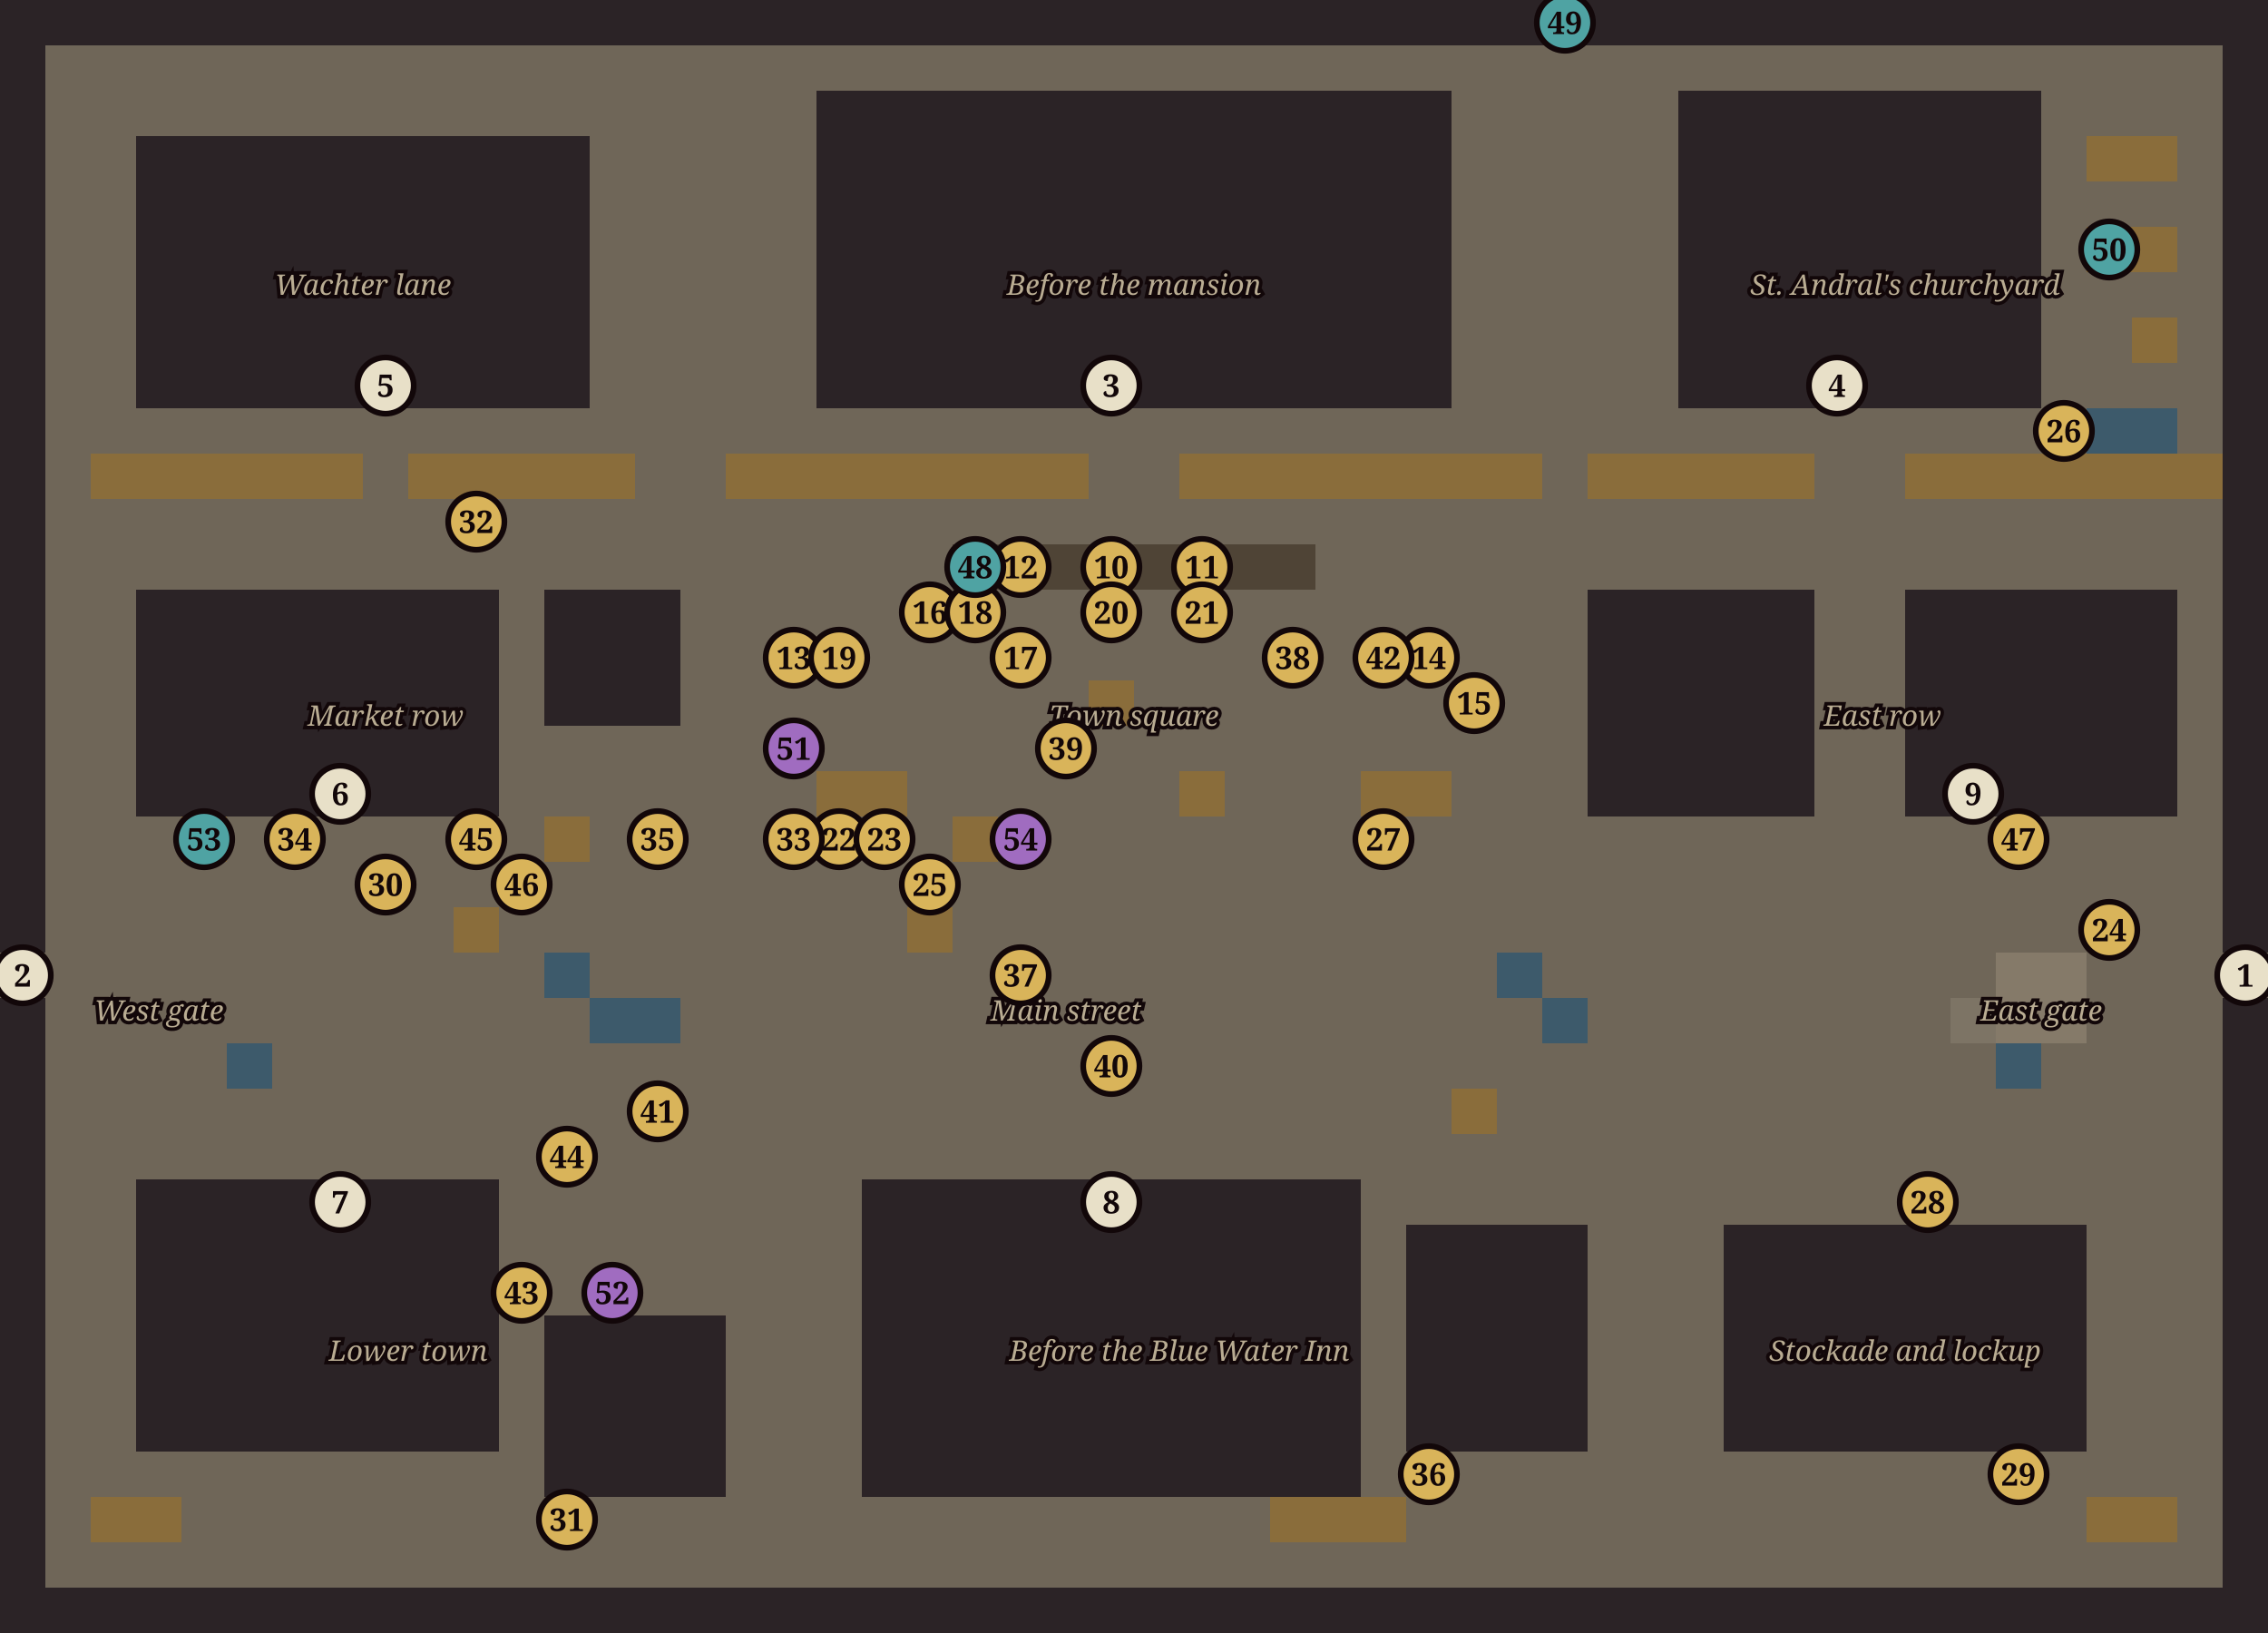
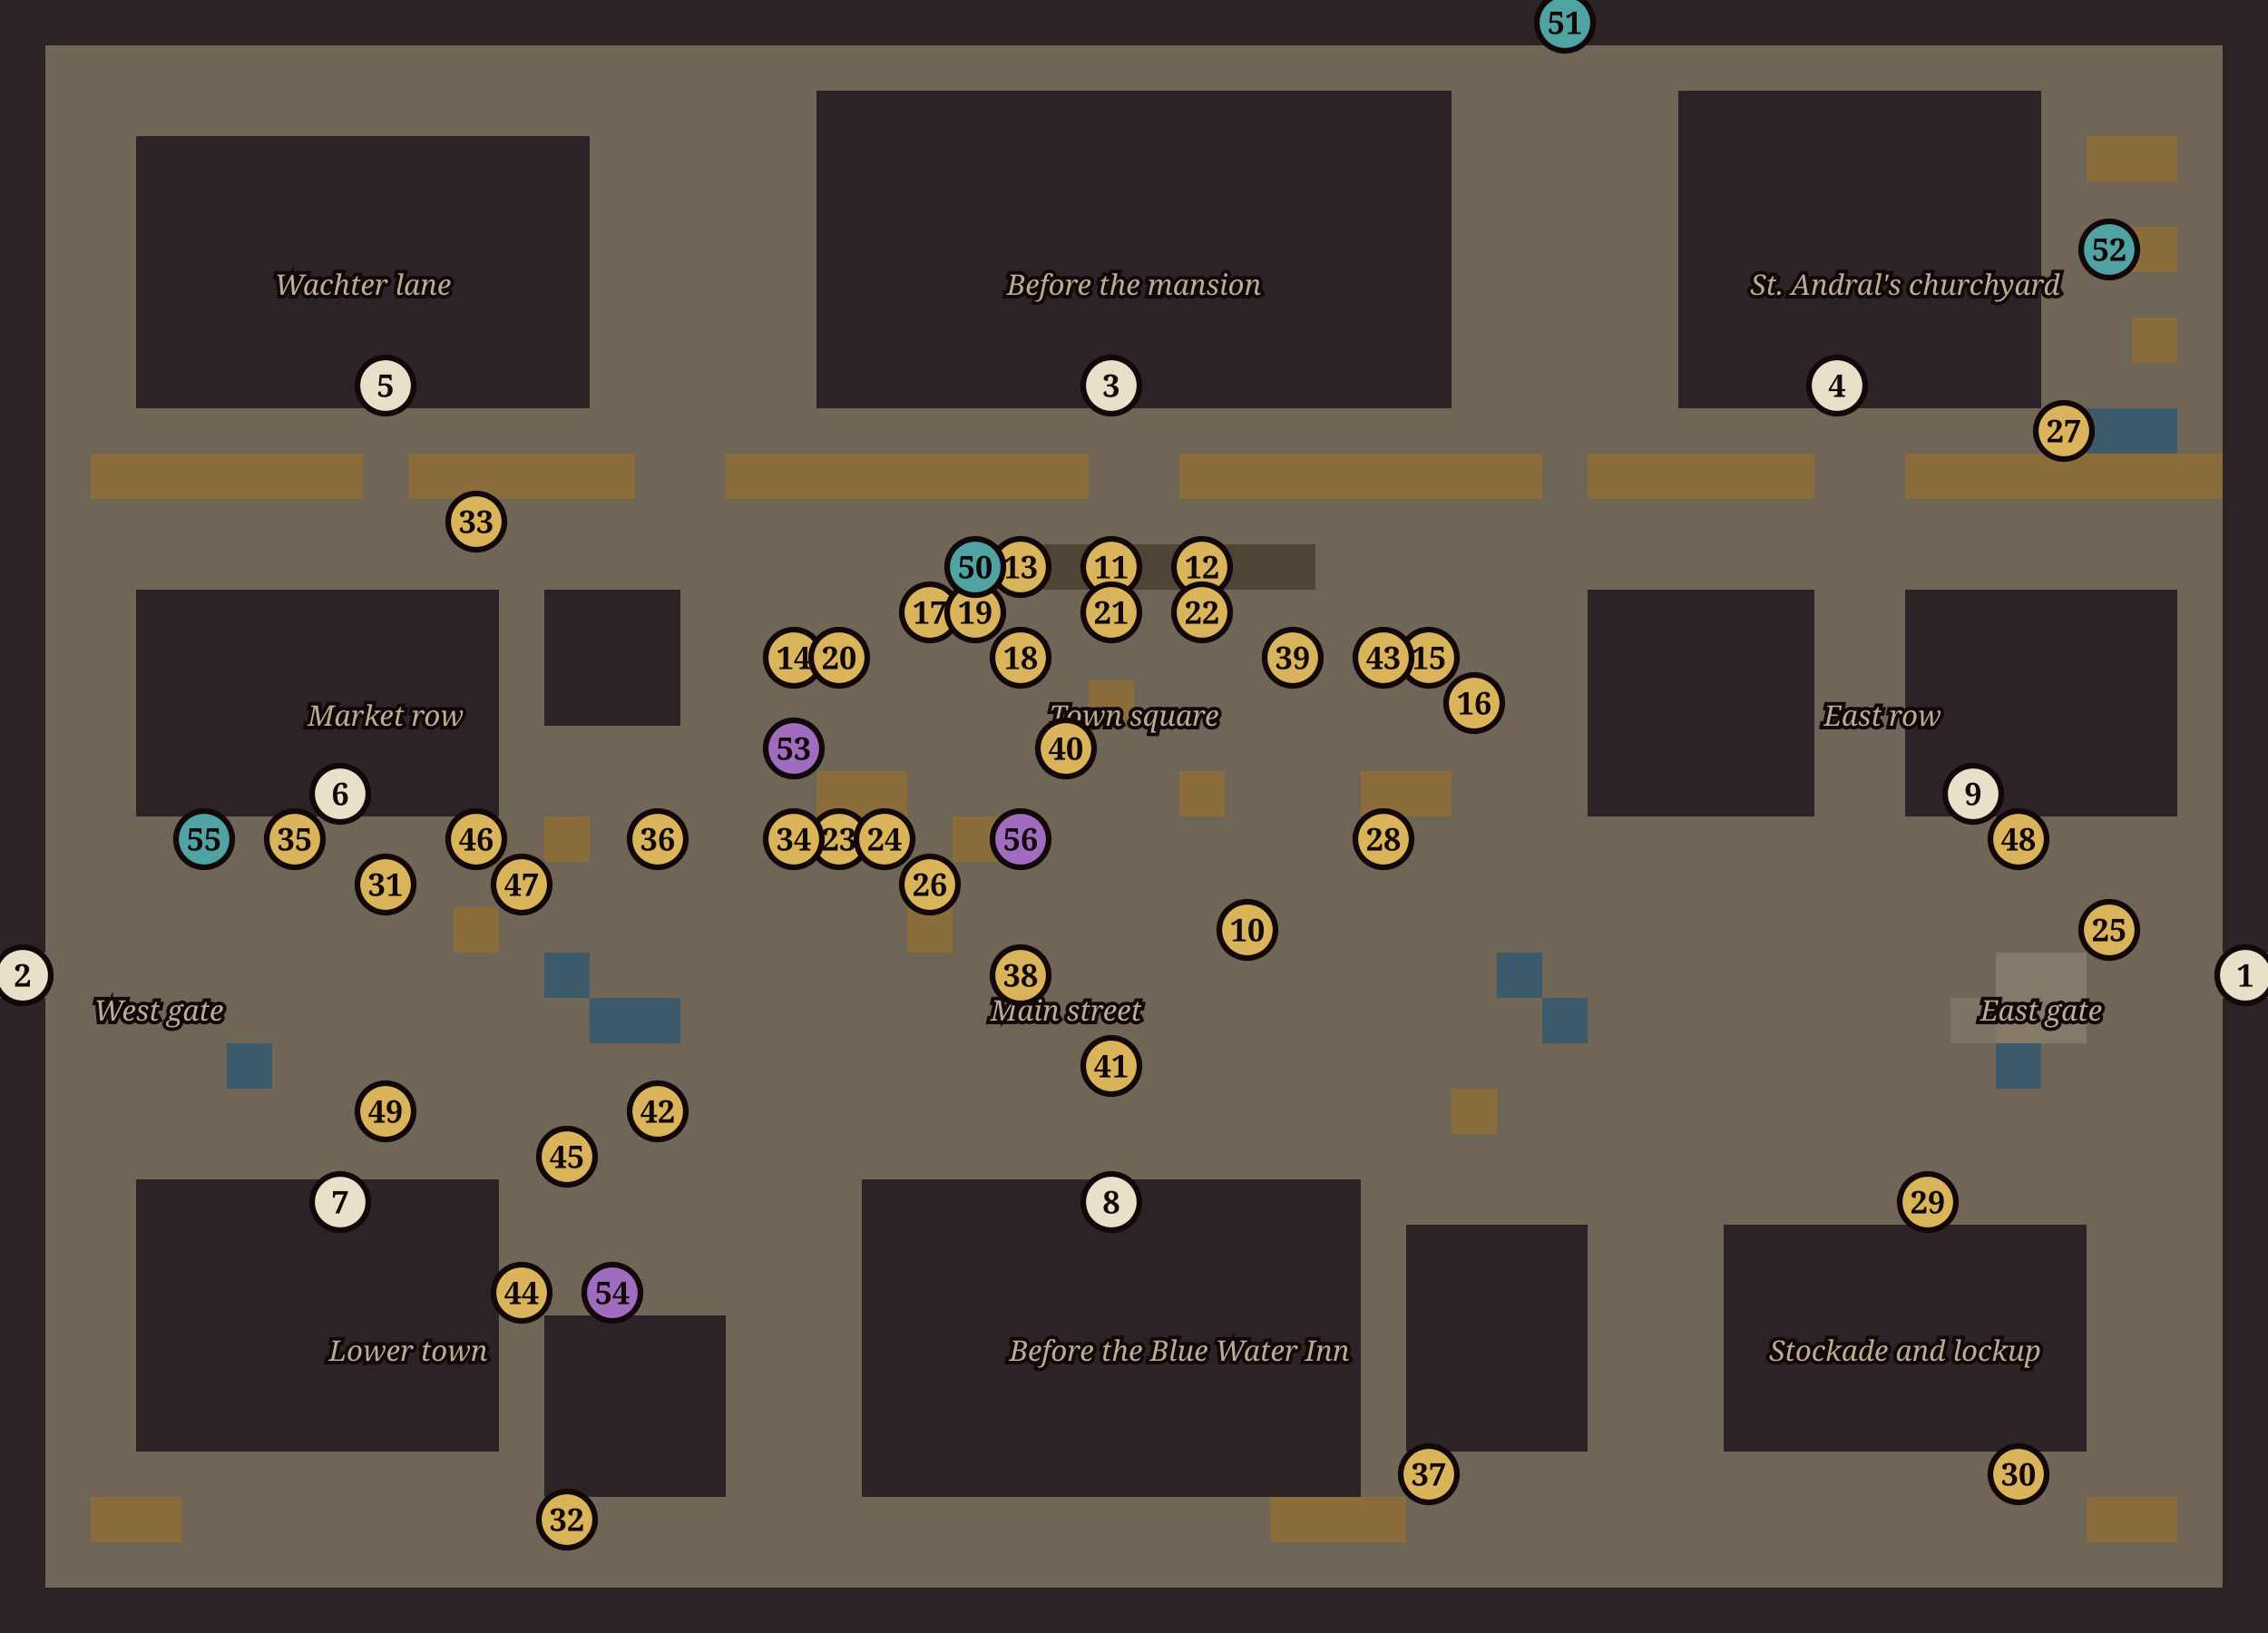
<svg xmlns="http://www.w3.org/2000/svg" viewBox="0 0 800 576" width="800" height="576" font-family="Georgia, serif">
  <rect width="800" height="576" fill="#1a1416" />
  <rect x="0" y="0" width="800" height="16" fill="#2b2326" />
  <rect x="0" y="16" width="16" height="16" fill="#2b2326" />
  <rect x="16" y="16" width="768" height="16" fill="#6f6658" />
  <rect x="784" y="16" width="16" height="16" fill="#2b2326" />
  <rect x="0" y="32" width="16" height="16" fill="#2b2326" />
  <rect x="16" y="32" width="272" height="16" fill="#6f6658" />
  <rect x="288" y="32" width="224" height="16" fill="#2b2326" />
  <rect x="512" y="32" width="80" height="16" fill="#6f6658" />
  <rect x="592" y="32" width="128" height="16" fill="#2b2326" />
  <rect x="720" y="32" width="64" height="16" fill="#6f6658" />
  <rect x="784" y="32" width="16" height="16" fill="#2b2326" />
  <rect x="0" y="48" width="16" height="16" fill="#2b2326" />
  <rect x="16" y="48" width="32" height="16" fill="#6f6658" />
  <rect x="48" y="48" width="160" height="16" fill="#2b2326" />
  <rect x="208" y="48" width="80" height="16" fill="#6f6658" />
  <rect x="288" y="48" width="224" height="16" fill="#2b2326" />
  <rect x="512" y="48" width="80" height="16" fill="#6f6658" />
  <rect x="592" y="48" width="128" height="16" fill="#2b2326" />
  <rect x="720" y="48" width="16" height="16" fill="#6f6658" />
  <rect x="736" y="48" width="32" height="16" fill="#8a6d3b" />
  <rect x="768" y="48" width="16" height="16" fill="#6f6658" />
  <rect x="784" y="48" width="16" height="16" fill="#2b2326" />
  <rect x="0" y="64" width="16" height="16" fill="#2b2326" />
  <rect x="16" y="64" width="32" height="16" fill="#6f6658" />
  <rect x="48" y="64" width="160" height="16" fill="#2b2326" />
  <rect x="208" y="64" width="80" height="16" fill="#6f6658" />
  <rect x="288" y="64" width="224" height="16" fill="#2b2326" />
  <rect x="512" y="64" width="80" height="16" fill="#6f6658" />
  <rect x="592" y="64" width="128" height="16" fill="#2b2326" />
  <rect x="720" y="64" width="64" height="16" fill="#6f6658" />
  <rect x="784" y="64" width="16" height="16" fill="#2b2326" />
  <rect x="0" y="80" width="16" height="16" fill="#2b2326" />
  <rect x="16" y="80" width="32" height="16" fill="#6f6658" />
  <rect x="48" y="80" width="160" height="16" fill="#2b2326" />
  <rect x="208" y="80" width="80" height="16" fill="#6f6658" />
  <rect x="288" y="80" width="224" height="16" fill="#2b2326" />
  <rect x="512" y="80" width="80" height="16" fill="#6f6658" />
  <rect x="592" y="80" width="128" height="16" fill="#2b2326" />
  <rect x="720" y="80" width="16" height="16" fill="#6f6658" />
  <rect x="736" y="80" width="32" height="16" fill="#8a6d3b" />
  <rect x="768" y="80" width="16" height="16" fill="#6f6658" />
  <rect x="784" y="80" width="16" height="16" fill="#2b2326" />
  <rect x="0" y="96" width="16" height="16" fill="#2b2326" />
  <rect x="16" y="96" width="32" height="16" fill="#6f6658" />
  <rect x="48" y="96" width="160" height="16" fill="#2b2326" />
  <rect x="208" y="96" width="80" height="16" fill="#6f6658" />
  <rect x="288" y="96" width="224" height="16" fill="#2b2326" />
  <rect x="512" y="96" width="80" height="16" fill="#6f6658" />
  <rect x="592" y="96" width="128" height="16" fill="#2b2326" />
  <rect x="720" y="96" width="64" height="16" fill="#6f6658" />
  <rect x="784" y="96" width="16" height="16" fill="#2b2326" />
  <rect x="0" y="112" width="16" height="16" fill="#2b2326" />
  <rect x="16" y="112" width="32" height="16" fill="#6f6658" />
  <rect x="48" y="112" width="160" height="16" fill="#2b2326" />
  <rect x="208" y="112" width="80" height="16" fill="#6f6658" />
  <rect x="288" y="112" width="224" height="16" fill="#2b2326" />
  <rect x="512" y="112" width="80" height="16" fill="#6f6658" />
  <rect x="592" y="112" width="128" height="16" fill="#2b2326" />
  <rect x="720" y="112" width="32" height="16" fill="#6f6658" />
  <rect x="752" y="112" width="16" height="16" fill="#8a6d3b" />
  <rect x="768" y="112" width="16" height="16" fill="#6f6658" />
  <rect x="784" y="112" width="16" height="16" fill="#2b2326" />
  <rect x="0" y="128" width="16" height="16" fill="#2b2326" />
  <rect x="16" y="128" width="32" height="16" fill="#6f6658" />
  <rect x="48" y="128" width="160" height="16" fill="#2b2326" />
  <rect x="208" y="128" width="80" height="16" fill="#6f6658" />
  <rect x="288" y="128" width="224" height="16" fill="#2b2326" />
  <rect x="512" y="128" width="80" height="16" fill="#6f6658" />
  <rect x="592" y="128" width="128" height="16" fill="#2b2326" />
  <rect x="720" y="128" width="64" height="16" fill="#6f6658" />
  <rect x="784" y="128" width="16" height="16" fill="#2b2326" />
  <rect x="0" y="144" width="16" height="16" fill="#2b2326" />
  <rect x="16" y="144" width="720" height="16" fill="#6f6658" />
  <rect x="736" y="144" width="32" height="16" fill="#3d5a6b" />
  <rect x="768" y="144" width="16" height="16" fill="#6f6658" />
  <rect x="784" y="144" width="16" height="16" fill="#2b2326" />
  <rect x="0" y="160" width="16" height="16" fill="#2b2326" />
  <rect x="16" y="160" width="16" height="16" fill="#6f6658" />
  <rect x="32" y="160" width="96" height="16" fill="#8a6d3b" />
  <rect x="128" y="160" width="16" height="16" fill="#6f6658" />
  <rect x="144" y="160" width="80" height="16" fill="#8a6d3b" />
  <rect x="224" y="160" width="32" height="16" fill="#6f6658" />
  <rect x="256" y="160" width="128" height="16" fill="#8a6d3b" />
  <rect x="384" y="160" width="32" height="16" fill="#6f6658" />
  <rect x="416" y="160" width="128" height="16" fill="#8a6d3b" />
  <rect x="544" y="160" width="16" height="16" fill="#6f6658" />
  <rect x="560" y="160" width="80" height="16" fill="#8a6d3b" />
  <rect x="640" y="160" width="32" height="16" fill="#6f6658" />
  <rect x="672" y="160" width="112" height="16" fill="#8a6d3b" />
  <rect x="784" y="160" width="16" height="16" fill="#2b2326" />
  <rect x="0" y="176" width="16" height="16" fill="#2b2326" />
  <rect x="16" y="176" width="768" height="16" fill="#6f6658" />
  <rect x="784" y="176" width="16" height="16" fill="#2b2326" />
  <rect x="0" y="192" width="16" height="16" fill="#2b2326" />
  <rect x="16" y="192" width="320" height="16" fill="#6f6658" />
  <rect x="336" y="192" width="128" height="16" fill="#4f4436" />
  <rect x="464" y="192" width="320" height="16" fill="#6f6658" />
  <rect x="784" y="192" width="16" height="16" fill="#2b2326" />
  <rect x="0" y="208" width="16" height="16" fill="#2b2326" />
  <rect x="16" y="208" width="32" height="16" fill="#6f6658" />
  <rect x="48" y="208" width="128" height="16" fill="#2b2326" />
  <rect x="176" y="208" width="16" height="16" fill="#6f6658" />
  <rect x="192" y="208" width="48" height="16" fill="#2b2326" />
  <rect x="240" y="208" width="320" height="16" fill="#6f6658" />
  <rect x="560" y="208" width="80" height="16" fill="#2b2326" />
  <rect x="640" y="208" width="32" height="16" fill="#6f6658" />
  <rect x="672" y="208" width="96" height="16" fill="#2b2326" />
  <rect x="768" y="208" width="16" height="16" fill="#6f6658" />
  <rect x="784" y="208" width="16" height="16" fill="#2b2326" />
  <rect x="0" y="224" width="16" height="16" fill="#2b2326" />
  <rect x="16" y="224" width="32" height="16" fill="#6f6658" />
  <rect x="48" y="224" width="128" height="16" fill="#2b2326" />
  <rect x="176" y="224" width="16" height="16" fill="#6f6658" />
  <rect x="192" y="224" width="48" height="16" fill="#2b2326" />
  <rect x="240" y="224" width="320" height="16" fill="#6f6658" />
  <rect x="560" y="224" width="80" height="16" fill="#2b2326" />
  <rect x="640" y="224" width="32" height="16" fill="#6f6658" />
  <rect x="672" y="224" width="96" height="16" fill="#2b2326" />
  <rect x="768" y="224" width="16" height="16" fill="#6f6658" />
  <rect x="784" y="224" width="16" height="16" fill="#2b2326" />
  <rect x="0" y="240" width="16" height="16" fill="#2b2326" />
  <rect x="16" y="240" width="32" height="16" fill="#6f6658" />
  <rect x="48" y="240" width="128" height="16" fill="#2b2326" />
  <rect x="176" y="240" width="16" height="16" fill="#6f6658" />
  <rect x="192" y="240" width="48" height="16" fill="#2b2326" />
  <rect x="240" y="240" width="144" height="16" fill="#6f6658" />
  <rect x="384" y="240" width="16" height="16" fill="#8a6d3b" />
  <rect x="400" y="240" width="160" height="16" fill="#6f6658" />
  <rect x="560" y="240" width="80" height="16" fill="#2b2326" />
  <rect x="640" y="240" width="32" height="16" fill="#6f6658" />
  <rect x="672" y="240" width="96" height="16" fill="#2b2326" />
  <rect x="768" y="240" width="16" height="16" fill="#6f6658" />
  <rect x="784" y="240" width="16" height="16" fill="#2b2326" />
  <rect x="0" y="256" width="16" height="16" fill="#2b2326" />
  <rect x="16" y="256" width="32" height="16" fill="#6f6658" />
  <rect x="48" y="256" width="128" height="16" fill="#2b2326" />
  <rect x="176" y="256" width="384" height="16" fill="#6f6658" />
  <rect x="560" y="256" width="80" height="16" fill="#2b2326" />
  <rect x="640" y="256" width="32" height="16" fill="#6f6658" />
  <rect x="672" y="256" width="96" height="16" fill="#2b2326" />
  <rect x="768" y="256" width="16" height="16" fill="#6f6658" />
  <rect x="784" y="256" width="16" height="16" fill="#2b2326" />
  <rect x="0" y="272" width="16" height="16" fill="#2b2326" />
  <rect x="16" y="272" width="32" height="16" fill="#6f6658" />
  <rect x="48" y="272" width="128" height="16" fill="#2b2326" />
  <rect x="176" y="272" width="112" height="16" fill="#6f6658" />
  <rect x="288" y="272" width="32" height="16" fill="#8a6d3b" />
  <rect x="320" y="272" width="96" height="16" fill="#6f6658" />
  <rect x="416" y="272" width="16" height="16" fill="#8a6d3b" />
  <rect x="432" y="272" width="48" height="16" fill="#6f6658" />
  <rect x="480" y="272" width="32" height="16" fill="#8a6d3b" />
  <rect x="512" y="272" width="48" height="16" fill="#6f6658" />
  <rect x="560" y="272" width="80" height="16" fill="#2b2326" />
  <rect x="640" y="272" width="32" height="16" fill="#6f6658" />
  <rect x="672" y="272" width="96" height="16" fill="#2b2326" />
  <rect x="768" y="272" width="16" height="16" fill="#6f6658" />
  <rect x="784" y="272" width="16" height="16" fill="#2b2326" />
  <rect x="0" y="288" width="16" height="16" fill="#2b2326" />
  <rect x="16" y="288" width="48" height="16" fill="#6f6658" />
  <rect x="64" y="288" width="16" height="16" fill="#8a6d3b" />
  <rect x="80" y="288" width="112" height="16" fill="#6f6658" />
  <rect x="192" y="288" width="16" height="16" fill="#8a6d3b" />
  <rect x="208" y="288" width="128" height="16" fill="#6f6658" />
  <rect x="336" y="288" width="16" height="16" fill="#8a6d3b" />
  <rect x="352" y="288" width="432" height="16" fill="#6f6658" />
  <rect x="784" y="288" width="16" height="16" fill="#2b2326" />
  <rect x="0" y="304" width="16" height="16" fill="#2b2326" />
  <rect x="16" y="304" width="768" height="16" fill="#6f6658" />
  <rect x="784" y="304" width="16" height="16" fill="#2b2326" />
  <rect x="0" y="320" width="16" height="16" fill="#2b2326" />
  <rect x="16" y="320" width="144" height="16" fill="#6f6658" />
  <rect x="160" y="320" width="16" height="16" fill="#8a6d3b" />
  <rect x="176" y="320" width="144" height="16" fill="#6f6658" />
  <rect x="320" y="320" width="16" height="16" fill="#8a6d3b" />
  <rect x="336" y="320" width="448" height="16" fill="#6f6658" />
  <rect x="784" y="320" width="16" height="16" fill="#2b2326" />
  <rect x="0" y="336" width="192" height="16" fill="#6f6658" />
  <rect x="192" y="336" width="16" height="16" fill="#3d5a6b" />
  <rect x="208" y="336" width="320" height="16" fill="#6f6658" />
  <rect x="528" y="336" width="16" height="16" fill="#3d5a6b" />
  <rect x="544" y="336" width="160" height="16" fill="#6f6658" />
  <rect x="704" y="336" width="32" height="16" fill="#857a69" />
  <rect x="736" y="336" width="64" height="16" fill="#6f6658" />
  <rect x="0" y="352" width="16" height="16" fill="#2b2326" />
  <rect x="16" y="352" width="192" height="16" fill="#6f6658" />
  <rect x="208" y="352" width="32" height="16" fill="#3d5a6b" />
  <rect x="240" y="352" width="304" height="16" fill="#6f6658" />
  <rect x="544" y="352" width="16" height="16" fill="#3d5a6b" />
  <rect x="560" y="352" width="128" height="16" fill="#6f6658" />
  <rect x="688" y="352" width="16" height="16" fill="#7d7465" />
  <rect x="704" y="352" width="32" height="16" fill="#857a69" />
  <rect x="736" y="352" width="48" height="16" fill="#6f6658" />
  <rect x="784" y="352" width="16" height="16" fill="#2b2326" />
  <rect x="0" y="368" width="16" height="16" fill="#2b2326" />
  <rect x="16" y="368" width="64" height="16" fill="#6f6658" />
  <rect x="80" y="368" width="16" height="16" fill="#3d5a6b" />
  <rect x="96" y="368" width="608" height="16" fill="#6f6658" />
  <rect x="704" y="368" width="16" height="16" fill="#3d5a6b" />
  <rect x="720" y="368" width="64" height="16" fill="#6f6658" />
  <rect x="784" y="368" width="16" height="16" fill="#2b2326" />
  <rect x="0" y="384" width="16" height="16" fill="#2b2326" />
  <rect x="16" y="384" width="496" height="16" fill="#6f6658" />
  <rect x="512" y="384" width="16" height="16" fill="#8a6d3b" />
  <rect x="528" y="384" width="256" height="16" fill="#6f6658" />
  <rect x="784" y="384" width="16" height="16" fill="#2b2326" />
  <rect x="0" y="400" width="16" height="16" fill="#2b2326" />
  <rect x="16" y="400" width="768" height="16" fill="#6f6658" />
  <rect x="784" y="400" width="16" height="16" fill="#2b2326" />
  <rect x="0" y="416" width="16" height="16" fill="#2b2326" />
  <rect x="16" y="416" width="32" height="16" fill="#6f6658" />
  <rect x="48" y="416" width="128" height="16" fill="#2b2326" />
  <rect x="176" y="416" width="128" height="16" fill="#6f6658" />
  <rect x="304" y="416" width="176" height="16" fill="#2b2326" />
  <rect x="480" y="416" width="304" height="16" fill="#6f6658" />
  <rect x="784" y="416" width="16" height="16" fill="#2b2326" />
  <rect x="0" y="432" width="16" height="16" fill="#2b2326" />
  <rect x="16" y="432" width="32" height="16" fill="#6f6658" />
  <rect x="48" y="432" width="128" height="16" fill="#2b2326" />
  <rect x="176" y="432" width="128" height="16" fill="#6f6658" />
  <rect x="304" y="432" width="176" height="16" fill="#2b2326" />
  <rect x="480" y="432" width="16" height="16" fill="#6f6658" />
  <rect x="496" y="432" width="64" height="16" fill="#2b2326" />
  <rect x="560" y="432" width="48" height="16" fill="#6f6658" />
  <rect x="608" y="432" width="128" height="16" fill="#2b2326" />
  <rect x="736" y="432" width="48" height="16" fill="#6f6658" />
  <rect x="784" y="432" width="16" height="16" fill="#2b2326" />
  <rect x="0" y="448" width="16" height="16" fill="#2b2326" />
  <rect x="16" y="448" width="32" height="16" fill="#6f6658" />
  <rect x="48" y="448" width="128" height="16" fill="#2b2326" />
  <rect x="176" y="448" width="128" height="16" fill="#6f6658" />
  <rect x="304" y="448" width="176" height="16" fill="#2b2326" />
  <rect x="480" y="448" width="16" height="16" fill="#6f6658" />
  <rect x="496" y="448" width="64" height="16" fill="#2b2326" />
  <rect x="560" y="448" width="48" height="16" fill="#6f6658" />
  <rect x="608" y="448" width="128" height="16" fill="#2b2326" />
  <rect x="736" y="448" width="48" height="16" fill="#6f6658" />
  <rect x="784" y="448" width="16" height="16" fill="#2b2326" />
  <rect x="0" y="464" width="16" height="16" fill="#2b2326" />
  <rect x="16" y="464" width="32" height="16" fill="#6f6658" />
  <rect x="48" y="464" width="128" height="16" fill="#2b2326" />
  <rect x="176" y="464" width="16" height="16" fill="#6f6658" />
  <rect x="192" y="464" width="64" height="16" fill="#2b2326" />
  <rect x="256" y="464" width="48" height="16" fill="#6f6658" />
  <rect x="304" y="464" width="176" height="16" fill="#2b2326" />
  <rect x="480" y="464" width="16" height="16" fill="#6f6658" />
  <rect x="496" y="464" width="64" height="16" fill="#2b2326" />
  <rect x="560" y="464" width="48" height="16" fill="#6f6658" />
  <rect x="608" y="464" width="128" height="16" fill="#2b2326" />
  <rect x="736" y="464" width="48" height="16" fill="#6f6658" />
  <rect x="784" y="464" width="16" height="16" fill="#2b2326" />
  <rect x="0" y="480" width="16" height="16" fill="#2b2326" />
  <rect x="16" y="480" width="32" height="16" fill="#6f6658" />
  <rect x="48" y="480" width="128" height="16" fill="#2b2326" />
  <rect x="176" y="480" width="16" height="16" fill="#6f6658" />
  <rect x="192" y="480" width="64" height="16" fill="#2b2326" />
  <rect x="256" y="480" width="48" height="16" fill="#6f6658" />
  <rect x="304" y="480" width="176" height="16" fill="#2b2326" />
  <rect x="480" y="480" width="16" height="16" fill="#6f6658" />
  <rect x="496" y="480" width="64" height="16" fill="#2b2326" />
  <rect x="560" y="480" width="48" height="16" fill="#6f6658" />
  <rect x="608" y="480" width="128" height="16" fill="#2b2326" />
  <rect x="736" y="480" width="48" height="16" fill="#6f6658" />
  <rect x="784" y="480" width="16" height="16" fill="#2b2326" />
  <rect x="0" y="496" width="16" height="16" fill="#2b2326" />
  <rect x="16" y="496" width="32" height="16" fill="#6f6658" />
  <rect x="48" y="496" width="128" height="16" fill="#2b2326" />
  <rect x="176" y="496" width="16" height="16" fill="#6f6658" />
  <rect x="192" y="496" width="64" height="16" fill="#2b2326" />
  <rect x="256" y="496" width="48" height="16" fill="#6f6658" />
  <rect x="304" y="496" width="176" height="16" fill="#2b2326" />
  <rect x="480" y="496" width="16" height="16" fill="#6f6658" />
  <rect x="496" y="496" width="64" height="16" fill="#2b2326" />
  <rect x="560" y="496" width="48" height="16" fill="#6f6658" />
  <rect x="608" y="496" width="128" height="16" fill="#2b2326" />
  <rect x="736" y="496" width="48" height="16" fill="#6f6658" />
  <rect x="784" y="496" width="16" height="16" fill="#2b2326" />
  <rect x="0" y="512" width="16" height="16" fill="#2b2326" />
  <rect x="16" y="512" width="176" height="16" fill="#6f6658" />
  <rect x="192" y="512" width="64" height="16" fill="#2b2326" />
  <rect x="256" y="512" width="48" height="16" fill="#6f6658" />
  <rect x="304" y="512" width="176" height="16" fill="#2b2326" />
  <rect x="480" y="512" width="304" height="16" fill="#6f6658" />
  <rect x="784" y="512" width="16" height="16" fill="#2b2326" />
  <rect x="0" y="528" width="16" height="16" fill="#2b2326" />
  <rect x="16" y="528" width="16" height="16" fill="#6f6658" />
  <rect x="32" y="528" width="32" height="16" fill="#8a6d3b" />
  <rect x="64" y="528" width="384" height="16" fill="#6f6658" />
  <rect x="448" y="528" width="48" height="16" fill="#8a6d3b" />
  <rect x="496" y="528" width="240" height="16" fill="#6f6658" />
  <rect x="736" y="528" width="32" height="16" fill="#8a6d3b" />
  <rect x="768" y="528" width="16" height="16" fill="#6f6658" />
  <rect x="784" y="528" width="16" height="16" fill="#2b2326" />
  <rect x="0" y="544" width="16" height="16" fill="#2b2326" />
  <rect x="16" y="544" width="768" height="16" fill="#6f6658" />
  <rect x="784" y="544" width="16" height="16" fill="#2b2326" />
  <rect x="0" y="560" width="800" height="16" fill="#2b2326" />
  <text x="128.0" y="104.0" font-size="10" text-anchor="middle" fill="#f0e2c0" fill-opacity="0.75" stroke="#120709" stroke-width="2.5" paint-order="stroke" font-style="italic">Wachter lane</text>
  <text x="400.0" y="104.0" font-size="10" text-anchor="middle" fill="#f0e2c0" fill-opacity="0.75" stroke="#120709" stroke-width="2.5" paint-order="stroke" font-style="italic">Before the mansion</text>
  <text x="672.0" y="104.0" font-size="10" text-anchor="middle" fill="#f0e2c0" fill-opacity="0.75" stroke="#120709" stroke-width="2.5" paint-order="stroke" font-style="italic">St. Andral's churchyard</text>
  <text x="136.0" y="256.0" font-size="10" text-anchor="middle" fill="#f0e2c0" fill-opacity="0.75" stroke="#120709" stroke-width="2.5" paint-order="stroke" font-style="italic">Market row</text>
  <text x="400.0" y="256.0" font-size="10" text-anchor="middle" fill="#f0e2c0" fill-opacity="0.75" stroke="#120709" stroke-width="2.5" paint-order="stroke" font-style="italic">Town square</text>
  <text x="664.0" y="256.0" font-size="10" text-anchor="middle" fill="#f0e2c0" fill-opacity="0.75" stroke="#120709" stroke-width="2.5" paint-order="stroke" font-style="italic">East row</text>
  <text x="56.0" y="360.0" font-size="10" text-anchor="middle" fill="#f0e2c0" fill-opacity="0.75" stroke="#120709" stroke-width="2.5" paint-order="stroke" font-style="italic">West gate</text>
  <text x="376.0" y="360.0" font-size="10" text-anchor="middle" fill="#f0e2c0" fill-opacity="0.75" stroke="#120709" stroke-width="2.5" paint-order="stroke" font-style="italic">Main street</text>
  <text x="720.0" y="360.0" font-size="10" text-anchor="middle" fill="#f0e2c0" fill-opacity="0.75" stroke="#120709" stroke-width="2.5" paint-order="stroke" font-style="italic">East gate</text>
  <text x="144.0" y="480.0" font-size="10" text-anchor="middle" fill="#f0e2c0" fill-opacity="0.75" stroke="#120709" stroke-width="2.5" paint-order="stroke" font-style="italic">Lower town</text>
  <text x="416.0" y="480.0" font-size="10" text-anchor="middle" fill="#f0e2c0" fill-opacity="0.75" stroke="#120709" stroke-width="2.5" paint-order="stroke" font-style="italic">Before the Blue Water Inn</text>
  <text x="672.0" y="480.0" font-size="10" text-anchor="middle" fill="#f0e2c0" fill-opacity="0.75" stroke="#120709" stroke-width="2.5" paint-order="stroke" font-style="italic">Stockade and lockup</text>
  <circle cx="792.0" cy="344.0" r="9.92" fill="#e8e0c8" stroke="#120709" stroke-width="2" />
  <text x="792.0" y="348.0" font-size="11" text-anchor="middle" fill="#120709" font-weight="bold">1</text>
  <circle cx="8.0" cy="344.0" r="9.92" fill="#e8e0c8" stroke="#120709" stroke-width="2" />
  <text x="8.0" y="348.0" font-size="11" text-anchor="middle" fill="#120709" font-weight="bold">2</text>
  <circle cx="392.0" cy="136.0" r="9.92" fill="#e8e0c8" stroke="#120709" stroke-width="2" />
  <text x="392.0" y="140.0" font-size="11" text-anchor="middle" fill="#120709" font-weight="bold">3</text>
  <circle cx="648.0" cy="136.0" r="9.92" fill="#e8e0c8" stroke="#120709" stroke-width="2" />
  <text x="648.0" y="140.0" font-size="11" text-anchor="middle" fill="#120709" font-weight="bold">4</text>
  <circle cx="136.0" cy="136.0" r="9.92" fill="#e8e0c8" stroke="#120709" stroke-width="2" />
  <text x="136.0" y="140.0" font-size="11" text-anchor="middle" fill="#120709" font-weight="bold">5</text>
  <circle cx="120.0" cy="280.0" r="9.92" fill="#e8e0c8" stroke="#120709" stroke-width="2" />
  <text x="120.0" y="284.0" font-size="11" text-anchor="middle" fill="#120709" font-weight="bold">6</text>
  <circle cx="120.0" cy="424.0" r="9.92" fill="#e8e0c8" stroke="#120709" stroke-width="2" />
  <text x="120.0" y="428.0" font-size="11" text-anchor="middle" fill="#120709" font-weight="bold">7</text>
  <circle cx="392.0" cy="424.0" r="9.92" fill="#e8e0c8" stroke="#120709" stroke-width="2" />
  <text x="392.0" y="428.0" font-size="11" text-anchor="middle" fill="#120709" font-weight="bold">8</text>
  <circle cx="696.0" cy="280.0" r="9.92" fill="#e8e0c8" stroke="#120709" stroke-width="2" />
  <text x="696.0" y="284.0" font-size="11" text-anchor="middle" fill="#120709" font-weight="bold">9</text>
+   <circle cx="440.0" cy="328.0" r="9.92" fill="#d9b45a" stroke="#120709" stroke-width="2" />
+   <text x="440.0" y="332.0" font-size="11" text-anchor="middle" fill="#120709" font-weight="bold">10</text>
  <circle cx="392.0" cy="200.0" r="9.92" fill="#d9b45a" stroke="#120709" stroke-width="2" />
-   <text x="392.0" y="204.0" font-size="11" text-anchor="middle" fill="#120709" font-weight="bold">10</text>
+   <text x="392.0" y="204.0" font-size="11" text-anchor="middle" fill="#120709" font-weight="bold">11</text>
  <circle cx="424.0" cy="200.0" r="9.92" fill="#d9b45a" stroke="#120709" stroke-width="2" />
-   <text x="424.0" y="204.0" font-size="11" text-anchor="middle" fill="#120709" font-weight="bold">11</text>
+   <text x="424.0" y="204.0" font-size="11" text-anchor="middle" fill="#120709" font-weight="bold">12</text>
  <circle cx="360.0" cy="200.0" r="9.92" fill="#d9b45a" stroke="#120709" stroke-width="2" />
-   <text x="360.0" y="204.0" font-size="11" text-anchor="middle" fill="#120709" font-weight="bold">12</text>
+   <text x="360.0" y="204.0" font-size="11" text-anchor="middle" fill="#120709" font-weight="bold">13</text>
  <circle cx="280.0" cy="232.0" r="9.92" fill="#d9b45a" stroke="#120709" stroke-width="2" />
-   <text x="280.0" y="236.0" font-size="11" text-anchor="middle" fill="#120709" font-weight="bold">13</text>
+   <text x="280.0" y="236.0" font-size="11" text-anchor="middle" fill="#120709" font-weight="bold">14</text>
  <circle cx="504.0" cy="232.0" r="9.92" fill="#d9b45a" stroke="#120709" stroke-width="2" />
-   <text x="504.0" y="236.0" font-size="11" text-anchor="middle" fill="#120709" font-weight="bold">14</text>
+   <text x="504.0" y="236.0" font-size="11" text-anchor="middle" fill="#120709" font-weight="bold">15</text>
  <circle cx="520.0" cy="248.0" r="9.92" fill="#d9b45a" stroke="#120709" stroke-width="2" />
-   <text x="520.0" y="252.0" font-size="11" text-anchor="middle" fill="#120709" font-weight="bold">15</text>
+   <text x="520.0" y="252.0" font-size="11" text-anchor="middle" fill="#120709" font-weight="bold">16</text>
  <circle cx="328.0" cy="216.0" r="9.92" fill="#d9b45a" stroke="#120709" stroke-width="2" />
-   <text x="328.0" y="220.0" font-size="11" text-anchor="middle" fill="#120709" font-weight="bold">16</text>
+   <text x="328.0" y="220.0" font-size="11" text-anchor="middle" fill="#120709" font-weight="bold">17</text>
  <circle cx="360.0" cy="232.0" r="9.92" fill="#d9b45a" stroke="#120709" stroke-width="2" />
-   <text x="360.0" y="236.0" font-size="11" text-anchor="middle" fill="#120709" font-weight="bold">17</text>
+   <text x="360.0" y="236.0" font-size="11" text-anchor="middle" fill="#120709" font-weight="bold">18</text>
  <circle cx="344.0" cy="216.0" r="9.92" fill="#d9b45a" stroke="#120709" stroke-width="2" />
-   <text x="344.0" y="220.0" font-size="11" text-anchor="middle" fill="#120709" font-weight="bold">18</text>
+   <text x="344.0" y="220.0" font-size="11" text-anchor="middle" fill="#120709" font-weight="bold">19</text>
  <circle cx="296.0" cy="232.0" r="9.92" fill="#d9b45a" stroke="#120709" stroke-width="2" />
-   <text x="296.0" y="236.0" font-size="11" text-anchor="middle" fill="#120709" font-weight="bold">19</text>
+   <text x="296.0" y="236.0" font-size="11" text-anchor="middle" fill="#120709" font-weight="bold">20</text>
  <circle cx="392.0" cy="216.0" r="9.92" fill="#d9b45a" stroke="#120709" stroke-width="2" />
-   <text x="392.0" y="220.0" font-size="11" text-anchor="middle" fill="#120709" font-weight="bold">20</text>
+   <text x="392.0" y="220.0" font-size="11" text-anchor="middle" fill="#120709" font-weight="bold">21</text>
  <circle cx="424.0" cy="216.0" r="9.92" fill="#d9b45a" stroke="#120709" stroke-width="2" />
-   <text x="424.0" y="220.0" font-size="11" text-anchor="middle" fill="#120709" font-weight="bold">21</text>
+   <text x="424.0" y="220.0" font-size="11" text-anchor="middle" fill="#120709" font-weight="bold">22</text>
  <circle cx="296.0" cy="296.0" r="9.92" fill="#d9b45a" stroke="#120709" stroke-width="2" />
-   <text x="296.0" y="300.0" font-size="11" text-anchor="middle" fill="#120709" font-weight="bold">22</text>
+   <text x="296.0" y="300.0" font-size="11" text-anchor="middle" fill="#120709" font-weight="bold">23</text>
  <circle cx="312.0" cy="296.0" r="9.92" fill="#d9b45a" stroke="#120709" stroke-width="2" />
-   <text x="312.0" y="300.0" font-size="11" text-anchor="middle" fill="#120709" font-weight="bold">23</text>
+   <text x="312.0" y="300.0" font-size="11" text-anchor="middle" fill="#120709" font-weight="bold">24</text>
  <circle cx="744.0" cy="328.0" r="9.92" fill="#d9b45a" stroke="#120709" stroke-width="2" />
-   <text x="744.0" y="332.0" font-size="11" text-anchor="middle" fill="#120709" font-weight="bold">24</text>
+   <text x="744.0" y="332.0" font-size="11" text-anchor="middle" fill="#120709" font-weight="bold">25</text>
  <circle cx="328.0" cy="312.0" r="9.92" fill="#d9b45a" stroke="#120709" stroke-width="2" />
-   <text x="328.0" y="316.0" font-size="11" text-anchor="middle" fill="#120709" font-weight="bold">25</text>
+   <text x="328.0" y="316.0" font-size="11" text-anchor="middle" fill="#120709" font-weight="bold">26</text>
  <circle cx="728.0" cy="152.0" r="9.92" fill="#d9b45a" stroke="#120709" stroke-width="2" />
-   <text x="728.0" y="156.0" font-size="11" text-anchor="middle" fill="#120709" font-weight="bold">26</text>
+   <text x="728.0" y="156.0" font-size="11" text-anchor="middle" fill="#120709" font-weight="bold">27</text>
  <circle cx="488.0" cy="296.0" r="9.92" fill="#d9b45a" stroke="#120709" stroke-width="2" />
-   <text x="488.0" y="300.0" font-size="11" text-anchor="middle" fill="#120709" font-weight="bold">27</text>
+   <text x="488.0" y="300.0" font-size="11" text-anchor="middle" fill="#120709" font-weight="bold">28</text>
  <circle cx="680.0" cy="424.0" r="9.92" fill="#d9b45a" stroke="#120709" stroke-width="2" />
-   <text x="680.0" y="428.0" font-size="11" text-anchor="middle" fill="#120709" font-weight="bold">28</text>
+   <text x="680.0" y="428.0" font-size="11" text-anchor="middle" fill="#120709" font-weight="bold">29</text>
  <circle cx="712.0" cy="520.0" r="9.92" fill="#d9b45a" stroke="#120709" stroke-width="2" />
-   <text x="712.0" y="524.0" font-size="11" text-anchor="middle" fill="#120709" font-weight="bold">29</text>
+   <text x="712.0" y="524.0" font-size="11" text-anchor="middle" fill="#120709" font-weight="bold">30</text>
  <circle cx="136.0" cy="312.0" r="9.92" fill="#d9b45a" stroke="#120709" stroke-width="2" />
-   <text x="136.0" y="316.0" font-size="11" text-anchor="middle" fill="#120709" font-weight="bold">30</text>
+   <text x="136.0" y="316.0" font-size="11" text-anchor="middle" fill="#120709" font-weight="bold">31</text>
  <circle cx="200.0" cy="536.0" r="9.92" fill="#d9b45a" stroke="#120709" stroke-width="2" />
-   <text x="200.0" y="540.0" font-size="11" text-anchor="middle" fill="#120709" font-weight="bold">31</text>
+   <text x="200.0" y="540.0" font-size="11" text-anchor="middle" fill="#120709" font-weight="bold">32</text>
  <circle cx="168.0" cy="184.0" r="9.92" fill="#d9b45a" stroke="#120709" stroke-width="2" />
-   <text x="168.0" y="188.0" font-size="11" text-anchor="middle" fill="#120709" font-weight="bold">32</text>
+   <text x="168.0" y="188.0" font-size="11" text-anchor="middle" fill="#120709" font-weight="bold">33</text>
  <circle cx="280.0" cy="296.0" r="9.92" fill="#d9b45a" stroke="#120709" stroke-width="2" />
-   <text x="280.0" y="300.0" font-size="11" text-anchor="middle" fill="#120709" font-weight="bold">33</text>
+   <text x="280.0" y="300.0" font-size="11" text-anchor="middle" fill="#120709" font-weight="bold">34</text>
  <circle cx="104.0" cy="296.0" r="9.92" fill="#d9b45a" stroke="#120709" stroke-width="2" />
-   <text x="104.0" y="300.0" font-size="11" text-anchor="middle" fill="#120709" font-weight="bold">34</text>
+   <text x="104.0" y="300.0" font-size="11" text-anchor="middle" fill="#120709" font-weight="bold">35</text>
  <circle cx="232.0" cy="296.0" r="9.92" fill="#d9b45a" stroke="#120709" stroke-width="2" />
-   <text x="232.0" y="300.0" font-size="11" text-anchor="middle" fill="#120709" font-weight="bold">35</text>
+   <text x="232.0" y="300.0" font-size="11" text-anchor="middle" fill="#120709" font-weight="bold">36</text>
  <circle cx="504.0" cy="520.0" r="9.92" fill="#d9b45a" stroke="#120709" stroke-width="2" />
-   <text x="504.0" y="524.0" font-size="11" text-anchor="middle" fill="#120709" font-weight="bold">36</text>
+   <text x="504.0" y="524.0" font-size="11" text-anchor="middle" fill="#120709" font-weight="bold">37</text>
  <circle cx="360.0" cy="344.0" r="9.92" fill="#d9b45a" stroke="#120709" stroke-width="2" />
-   <text x="360.0" y="348.0" font-size="11" text-anchor="middle" fill="#120709" font-weight="bold">37</text>
+   <text x="360.0" y="348.0" font-size="11" text-anchor="middle" fill="#120709" font-weight="bold">38</text>
  <circle cx="456.0" cy="232.0" r="9.92" fill="#d9b45a" stroke="#120709" stroke-width="2" />
-   <text x="456.0" y="236.0" font-size="11" text-anchor="middle" fill="#120709" font-weight="bold">38</text>
+   <text x="456.0" y="236.0" font-size="11" text-anchor="middle" fill="#120709" font-weight="bold">39</text>
  <circle cx="376.0" cy="264.0" r="9.92" fill="#d9b45a" stroke="#120709" stroke-width="2" />
-   <text x="376.0" y="268.0" font-size="11" text-anchor="middle" fill="#120709" font-weight="bold">39</text>
+   <text x="376.0" y="268.0" font-size="11" text-anchor="middle" fill="#120709" font-weight="bold">40</text>
  <circle cx="392.0" cy="376.0" r="9.92" fill="#d9b45a" stroke="#120709" stroke-width="2" />
-   <text x="392.0" y="380.0" font-size="11" text-anchor="middle" fill="#120709" font-weight="bold">40</text>
+   <text x="392.0" y="380.0" font-size="11" text-anchor="middle" fill="#120709" font-weight="bold">41</text>
  <circle cx="232.0" cy="392.0" r="9.92" fill="#d9b45a" stroke="#120709" stroke-width="2" />
-   <text x="232.0" y="396.0" font-size="11" text-anchor="middle" fill="#120709" font-weight="bold">41</text>
+   <text x="232.0" y="396.0" font-size="11" text-anchor="middle" fill="#120709" font-weight="bold">42</text>
  <circle cx="488.0" cy="232.0" r="9.92" fill="#d9b45a" stroke="#120709" stroke-width="2" />
-   <text x="488.0" y="236.0" font-size="11" text-anchor="middle" fill="#120709" font-weight="bold">42</text>
+   <text x="488.0" y="236.0" font-size="11" text-anchor="middle" fill="#120709" font-weight="bold">43</text>
  <circle cx="184.0" cy="456.0" r="9.92" fill="#d9b45a" stroke="#120709" stroke-width="2" />
-   <text x="184.0" y="460.0" font-size="11" text-anchor="middle" fill="#120709" font-weight="bold">43</text>
+   <text x="184.0" y="460.0" font-size="11" text-anchor="middle" fill="#120709" font-weight="bold">44</text>
  <circle cx="200.0" cy="408.0" r="9.92" fill="#d9b45a" stroke="#120709" stroke-width="2" />
-   <text x="200.0" y="412.0" font-size="11" text-anchor="middle" fill="#120709" font-weight="bold">44</text>
+   <text x="200.0" y="412.0" font-size="11" text-anchor="middle" fill="#120709" font-weight="bold">45</text>
  <circle cx="168.0" cy="296.0" r="9.92" fill="#d9b45a" stroke="#120709" stroke-width="2" />
-   <text x="168.0" y="300.0" font-size="11" text-anchor="middle" fill="#120709" font-weight="bold">45</text>
+   <text x="168.0" y="300.0" font-size="11" text-anchor="middle" fill="#120709" font-weight="bold">46</text>
  <circle cx="184.0" cy="312.0" r="9.92" fill="#d9b45a" stroke="#120709" stroke-width="2" />
-   <text x="184.0" y="316.0" font-size="11" text-anchor="middle" fill="#120709" font-weight="bold">46</text>
+   <text x="184.0" y="316.0" font-size="11" text-anchor="middle" fill="#120709" font-weight="bold">47</text>
  <circle cx="712.0" cy="296.0" r="9.92" fill="#d9b45a" stroke="#120709" stroke-width="2" />
-   <text x="712.0" y="300.0" font-size="11" text-anchor="middle" fill="#120709" font-weight="bold">47</text>
+   <text x="712.0" y="300.0" font-size="11" text-anchor="middle" fill="#120709" font-weight="bold">48</text>
+   <circle cx="136.0" cy="392.0" r="9.92" fill="#d9b45a" stroke="#120709" stroke-width="2" />
+   <text x="136.0" y="396.0" font-size="11" text-anchor="middle" fill="#120709" font-weight="bold">49</text>
  <circle cx="344.0" cy="200.0" r="9.92" fill="#4fa3a3" stroke="#120709" stroke-width="2" />
-   <text x="344.0" y="204.0" font-size="11" text-anchor="middle" fill="#120709" font-weight="bold">48</text>
+   <text x="344.0" y="204.0" font-size="11" text-anchor="middle" fill="#120709" font-weight="bold">50</text>
  <circle cx="552.0" cy="8.0" r="9.92" fill="#4fa3a3" stroke="#120709" stroke-width="2" />
-   <text x="552.0" y="12.0" font-size="11" text-anchor="middle" fill="#120709" font-weight="bold">49</text>
+   <text x="552.0" y="12.0" font-size="11" text-anchor="middle" fill="#120709" font-weight="bold">51</text>
  <circle cx="744.0" cy="88.0" r="9.92" fill="#4fa3a3" stroke="#120709" stroke-width="2" />
-   <text x="744.0" y="92.0" font-size="11" text-anchor="middle" fill="#120709" font-weight="bold">50</text>
+   <text x="744.0" y="92.0" font-size="11" text-anchor="middle" fill="#120709" font-weight="bold">52</text>
  <circle cx="280.0" cy="264.0" r="9.92" fill="#a06cc0" stroke="#120709" stroke-width="2" />
-   <text x="280.0" y="268.0" font-size="11" text-anchor="middle" fill="#120709" font-weight="bold">51</text>
+   <text x="280.0" y="268.0" font-size="11" text-anchor="middle" fill="#120709" font-weight="bold">53</text>
  <circle cx="216.0" cy="456.0" r="9.92" fill="#a06cc0" stroke="#120709" stroke-width="2" />
-   <text x="216.0" y="460.0" font-size="11" text-anchor="middle" fill="#120709" font-weight="bold">52</text>
+   <text x="216.0" y="460.0" font-size="11" text-anchor="middle" fill="#120709" font-weight="bold">54</text>
  <circle cx="72.0" cy="296.0" r="9.92" fill="#4fa3a3" stroke="#120709" stroke-width="2" />
-   <text x="72.0" y="300.0" font-size="11" text-anchor="middle" fill="#120709" font-weight="bold">53</text>
+   <text x="72.0" y="300.0" font-size="11" text-anchor="middle" fill="#120709" font-weight="bold">55</text>
  <circle cx="360.0" cy="296.0" r="9.92" fill="#a06cc0" stroke="#120709" stroke-width="2" />
-   <text x="360.0" y="300.0" font-size="11" text-anchor="middle" fill="#120709" font-weight="bold">54</text>
+   <text x="360.0" y="300.0" font-size="11" text-anchor="middle" fill="#120709" font-weight="bold">56</text>
</svg>
